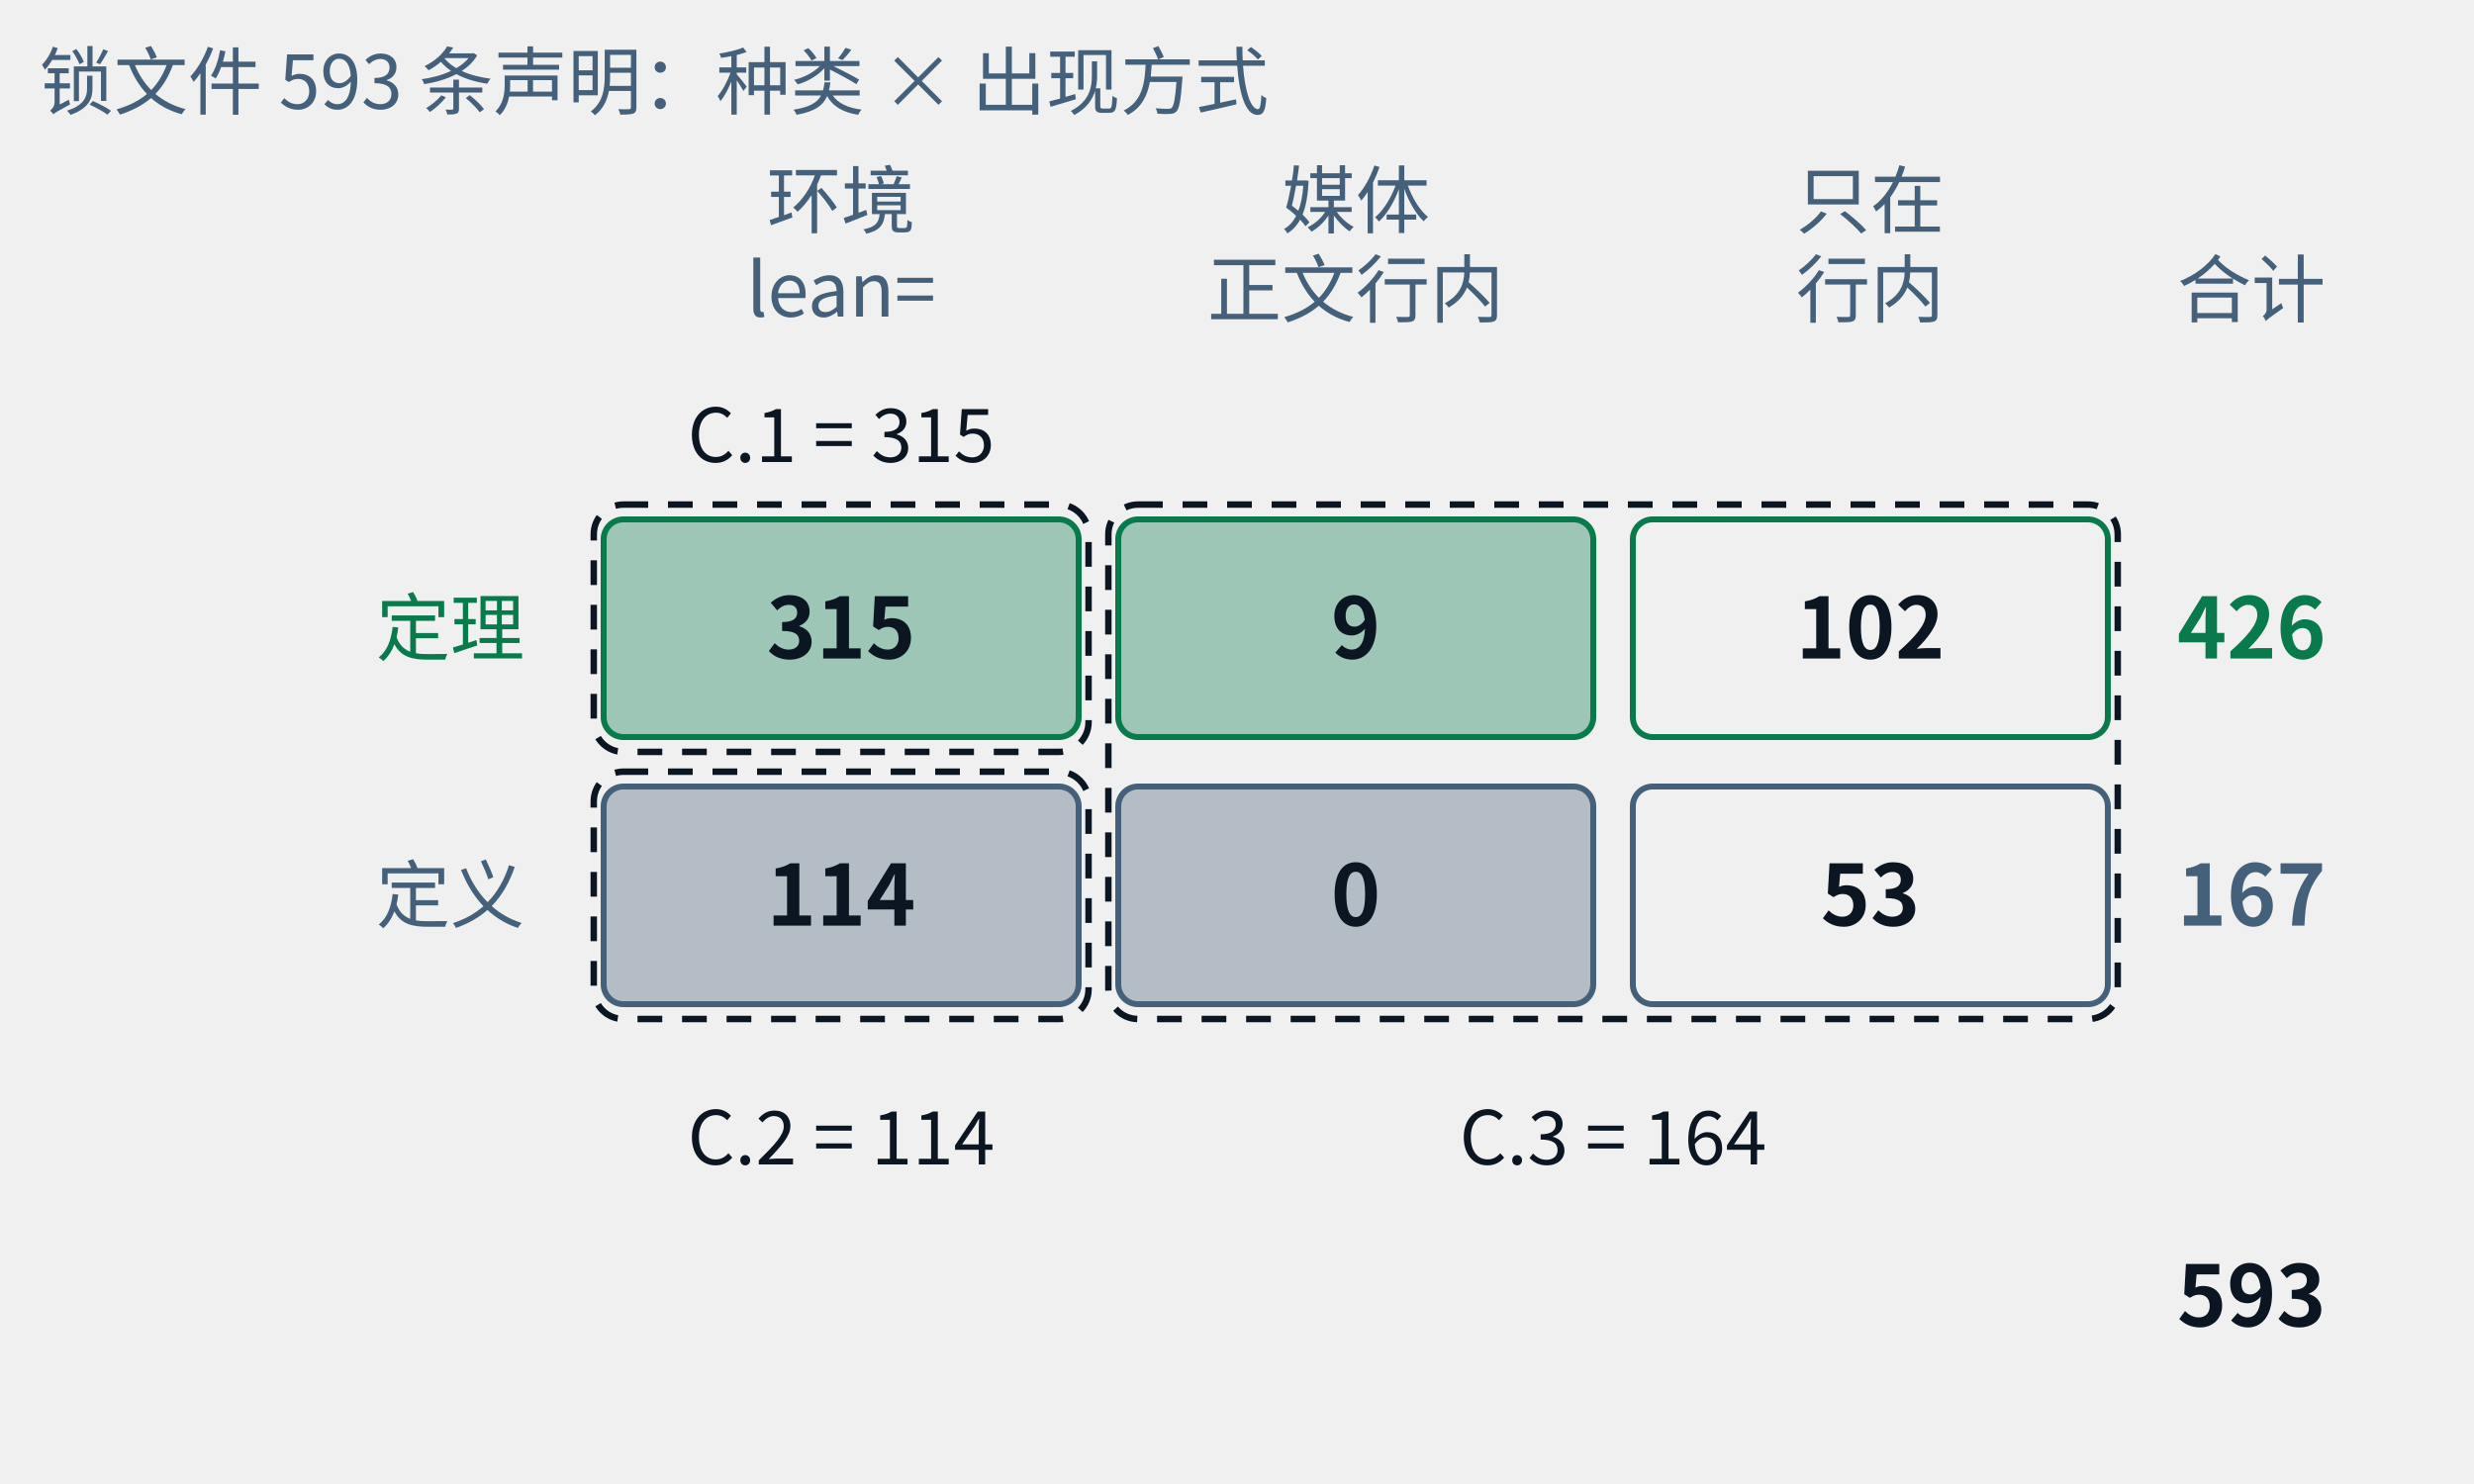
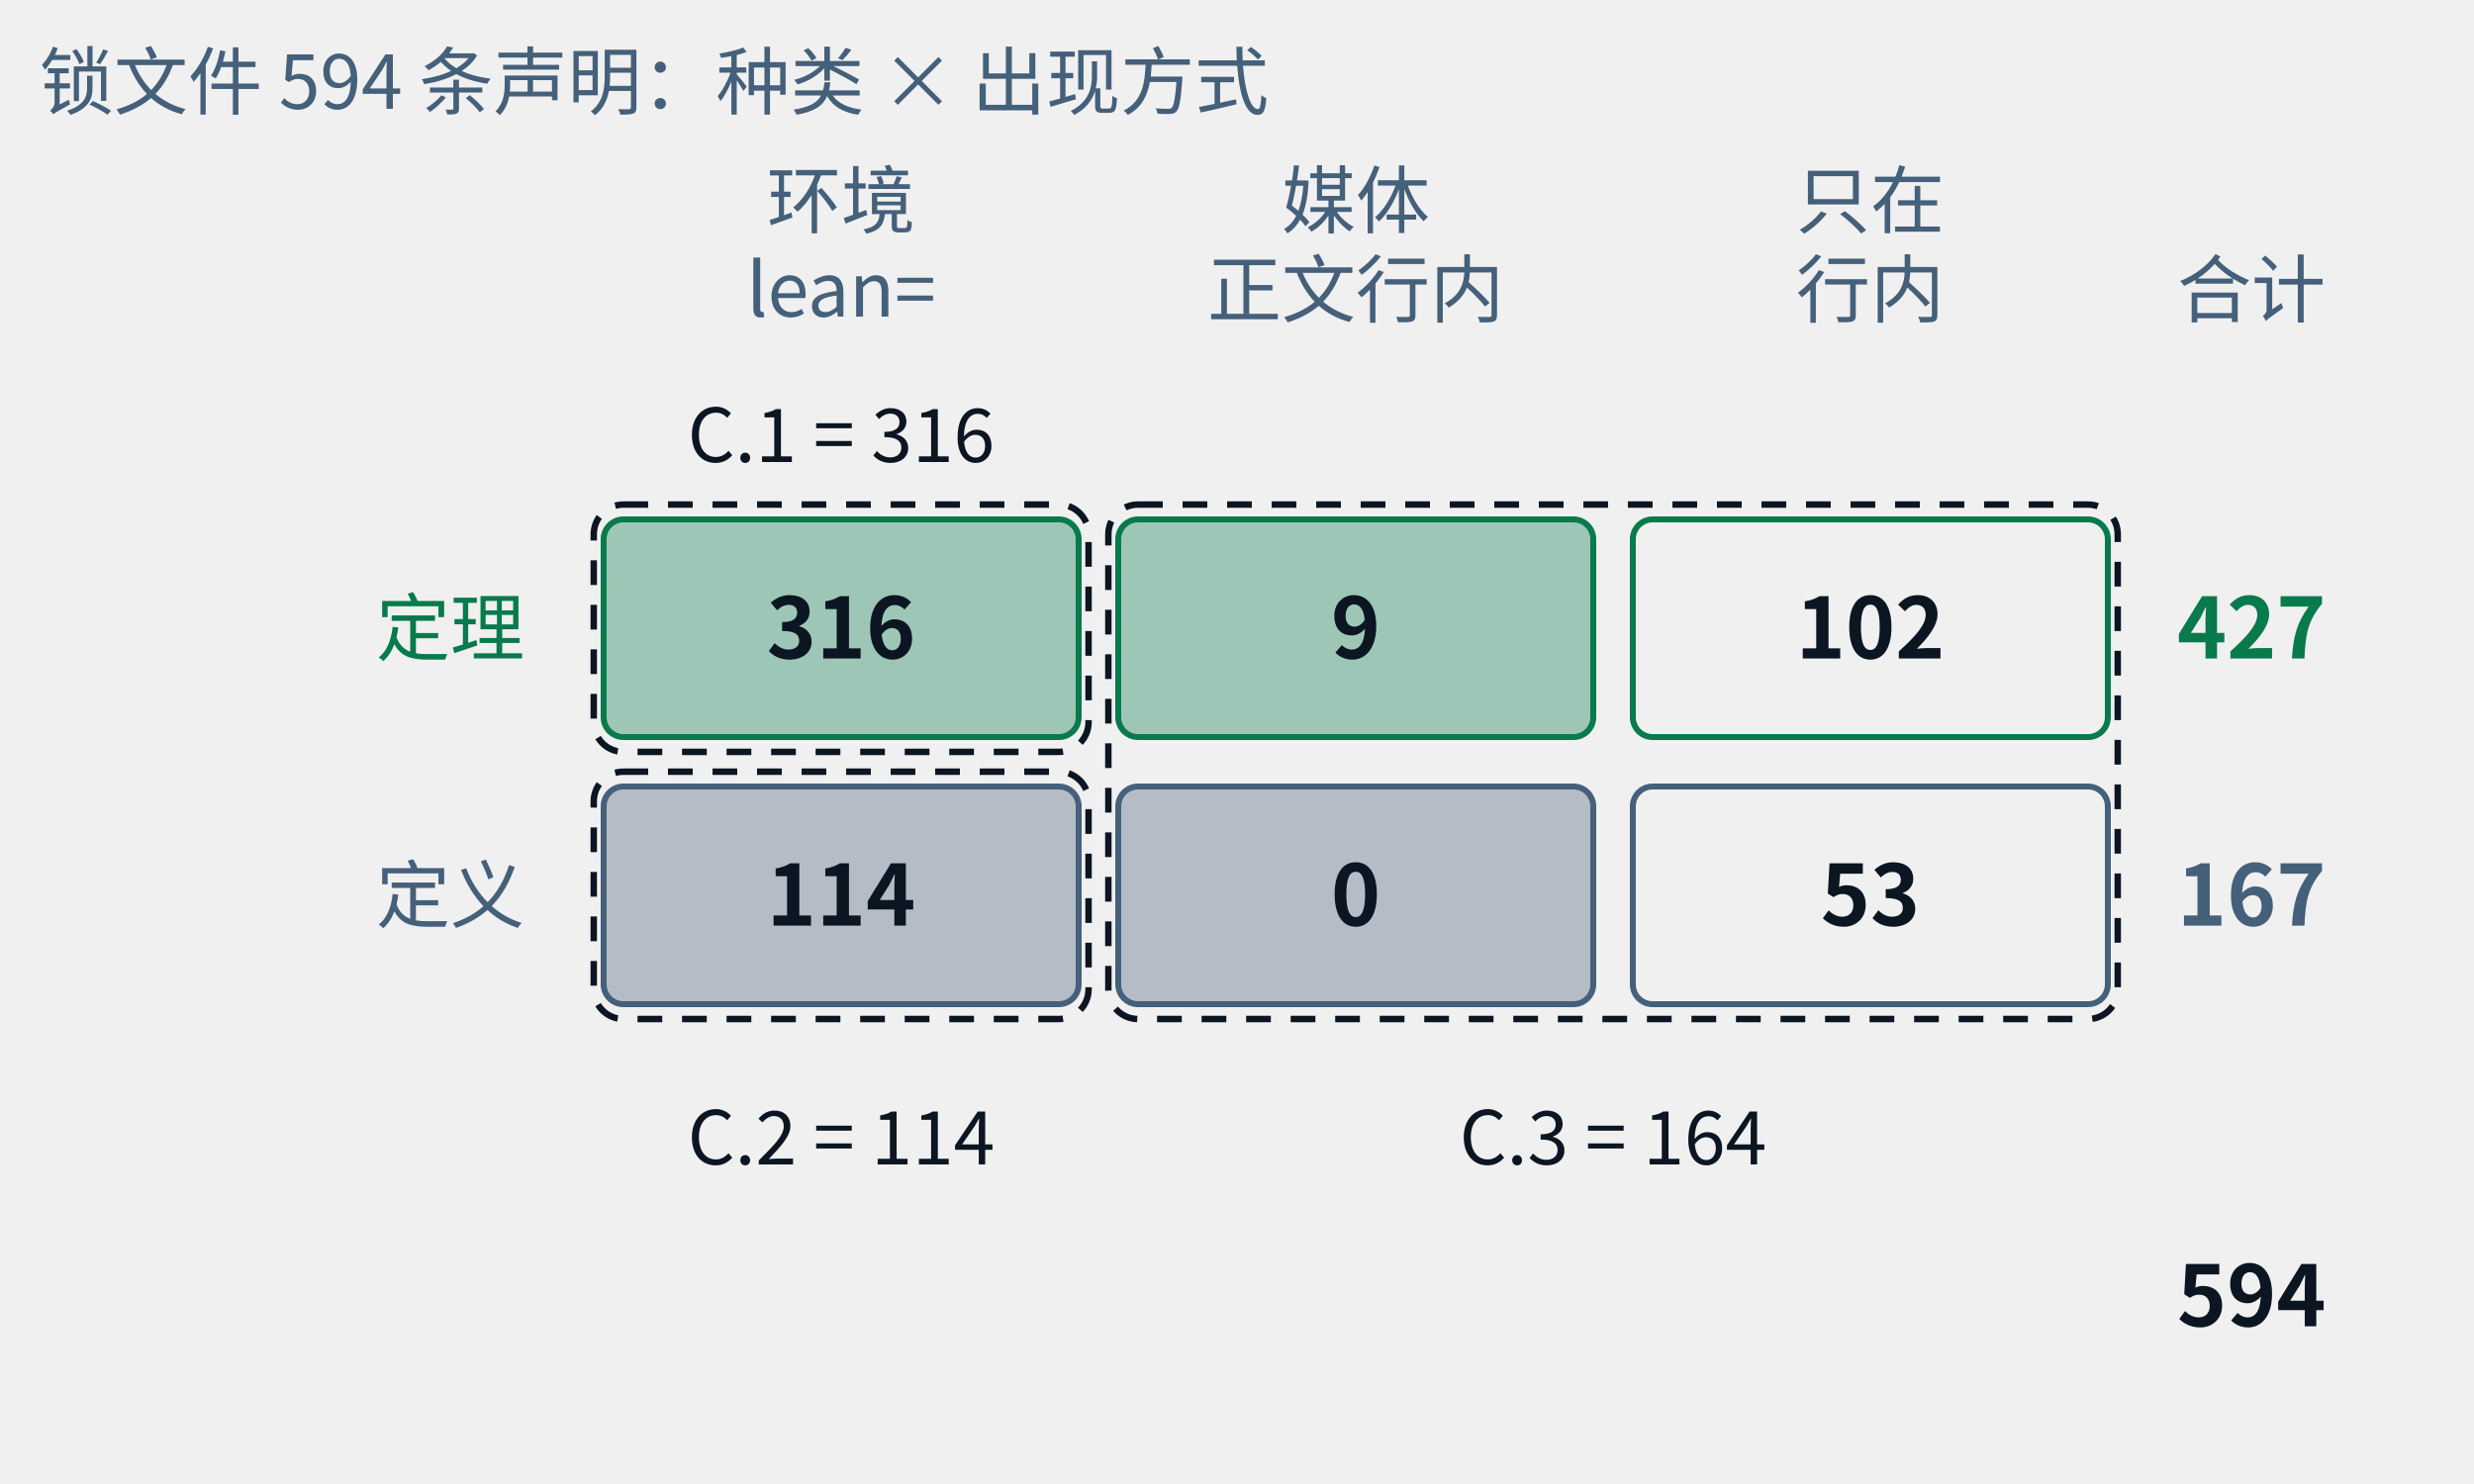
- <svg xmlns="http://www.w3.org/2000/svg" class="tr-fig" data-tr-fig="appc-ledger" data-lang="zh" viewBox="0 0 500 300" width="500" height="300" font-family="'Noto Sans SC', 'Noto Sans CJK SC', 'Source Sans 3', 'PingFang SC', 'Microsoft YaHei', system-ui, sans-serif" role="img" aria-label="一张两行三列的账：行是定理与定义，列是“任意 ::: 环境头以 lean= 引用（包括 example 环境）”“由媒体引用、正文只以行内链接提到”“只在行内链接里出现”。定理一行是 315、9、102，合计 426；定义一行是 114、0、53，合计 167；总计 593。三个虚线框标出附录 C 的三张索引：C.1 = 315，C.2 = 114，C.3 = 9 + 102 + 0 + 53 = 164。">
+ <svg xmlns="http://www.w3.org/2000/svg" class="tr-fig" data-tr-fig="appc-ledger" data-lang="zh" viewBox="0 0 500 300" width="500" height="300" font-family="'Noto Sans SC', 'Noto Sans CJK SC', 'Source Sans 3', 'PingFang SC', 'Microsoft YaHei', system-ui, sans-serif" role="img" aria-label="一张两行三列的账：行是定理与定义，列是“任意 ::: 环境头以 lean= 引用（包括 example 环境）”“由媒体引用、正文只以行内链接提到”“只在行内链接里出现”。定理一行是 316、9、102，合计 427；定义一行是 114、0、53，合计 167；总计 594。三个虚线框标出附录 C 的三张索引：C.1 = 316，C.2 = 114，C.3 = 9 + 102 + 0 + 53 = 164。">
  <style>.ts-ink{stroke:#0b1622}.tf-ink{fill:#0b1622}.ts-dim{stroke:#45607a}.tf-dim{fill:#45607a}.ts-faint{stroke:#9db3c4}.tf-faint{fill:#9db3c4}.ts-edge{stroke:#b9d0dd}.tf-edge{fill:#b9d0dd}.ts-hot{stroke:#5f9bb5}.tf-hot{fill:#5f9bb5}.ts-bg{stroke:#ffffff}.tf-bg{fill:#ffffff}.ts-panel{stroke:#eef5f9}.tf-panel{fill:#eef5f9}.ts-sheet{stroke:#f7fbfd}.tf-sheet{fill:#f7fbfd}.ts-cyan{stroke:#007c8a}.tf-cyan{fill:#007c8a}.ts-magenta{stroke:#b0128f}.tf-magenta{fill:#b0128f}.ts-amber{stroke:#946200}.tf-amber{fill:#946200}.ts-violet{stroke:#5a45c8}.tf-violet{fill:#5a45c8}.ts-ok{stroke:#087a4c}.tf-ok{fill:#087a4c}.ts-warn{stroke:#c21f3a}.tf-warn{fill:#c21f3a}.ts-blue{stroke:#1d5fd0}.tf-blue{fill:#1d5fd0}.ts-orange{stroke:#b85410}.tf-orange{fill:#b85410}.ts-sigma{stroke:#28405a}.tf-sigma{fill:#28405a}@media (prefers-color-scheme:dark){.ts-ink{stroke:#d4efff}.tf-ink{fill:#d4efff}.ts-dim{stroke:#6f8ea5}.tf-dim{fill:#6f8ea5}.ts-faint{stroke:#34506a}.tf-faint{fill:#34506a}.ts-edge{stroke:#143049}.tf-edge{fill:#143049}.ts-hot{stroke:#1f5d7c}.tf-hot{fill:#1f5d7c}.ts-bg{stroke:#03060c}.tf-bg{fill:#03060c}.ts-panel{stroke:#07101b}.tf-panel{fill:#07101b}.ts-sheet{stroke:#050c16}.tf-sheet{fill:#050c16}.ts-cyan{stroke:#19f0ff}.tf-cyan{fill:#19f0ff}.ts-magenta{stroke:#ff2fd0}.tf-magenta{fill:#ff2fd0}.ts-amber{stroke:#ffc83d}.tf-amber{fill:#ffc83d}.ts-violet{stroke:#9d8cff}.tf-violet{fill:#9d8cff}.ts-ok{stroke:#46ffb2}.tf-ok{fill:#46ffb2}.ts-warn{stroke:#ff5064}.tf-warn{fill:#ff5064}.ts-blue{stroke:#2a7bff}.tf-blue{fill:#2a7bff}.ts-orange{stroke:#ff8a3c}.tf-orange{fill:#ff8a3c}.ts-sigma{stroke:#cfe3ff}.tf-sigma{fill:#cfe3ff}}</style>
  <text class="tf-dim" x="170" y="46" font-size="15" text-anchor="middle">环境</text>
  <text class="tf-dim" x="170" y="64" font-size="15" text-anchor="middle">lean=</text>
  <text class="tf-dim" x="274" y="46" font-size="15" text-anchor="middle">媒体</text>
  <text class="tf-dim" x="274" y="64" font-size="15" text-anchor="middle">正文行内</text>
  <text class="tf-dim" x="378" y="46" font-size="15" text-anchor="middle">只在</text>
  <text class="tf-dim" x="378" y="64" font-size="15" text-anchor="middle">行内</text>
  <text class="tf-dim" x="440" y="64" font-size="15">合计</text>
  <text class="tf-ok" x="106" y="132.4" font-size="15" text-anchor="end">定理</text>
  <rect x="122" y="105" width="96" height="44" rx="4" class="ts-ok tf-ok" stroke-width="1.2" fill-opacity="0.35" />
-   <text class="tf-ink" x="170" y="133.12" font-size="17" text-anchor="middle" font-weight="600">315</text>
+   <text class="tf-ink" x="170" y="133.12" font-size="17" text-anchor="middle" font-weight="600">316</text>
  <rect x="226" y="105" width="96" height="44" rx="4" class="ts-ok tf-ok" stroke-width="1.2" fill-opacity="0.35" />
  <text class="tf-ink" x="274" y="133.12" font-size="17" text-anchor="middle" font-weight="600">9</text>
  <rect x="330" y="105" width="96" height="44" rx="4" class="ts-ok" stroke-width="1.2" fill="none" />
  <text class="tf-ink" x="378" y="133.12" font-size="17" text-anchor="middle" font-weight="600">102</text>
-   <text class="tf-ok" x="440" y="133.12" font-size="17" font-weight="600">426</text>
+   <text class="tf-ok" x="440" y="133.12" font-size="17" font-weight="600">427</text>
  <text class="tf-dim" x="106" y="186.4" font-size="15" text-anchor="end">定义</text>
  <rect x="122" y="159" width="96" height="44" rx="4" class="ts-dim tf-dim" stroke-width="1.2" fill-opacity="0.35" />
  <text class="tf-ink" x="170" y="187.12" font-size="17" text-anchor="middle" font-weight="600">114</text>
  <rect x="226" y="159" width="96" height="44" rx="4" class="ts-dim tf-dim" stroke-width="1.2" fill-opacity="0.35" />
  <text class="tf-ink" x="274" y="187.12" font-size="17" text-anchor="middle" font-weight="600">0</text>
  <rect x="330" y="159" width="96" height="44" rx="4" class="ts-dim" stroke-width="1.2" fill="none" />
  <text class="tf-ink" x="378" y="187.12" font-size="17" text-anchor="middle" font-weight="600">53</text>
  <text class="tf-dim" x="440" y="187.12" font-size="17" font-weight="600">167</text>
-   <text class="tf-ink" x="440" y="268.12" font-size="17" font-weight="600">593</text>
+   <text class="tf-ink" x="440" y="268.12" font-size="17" font-weight="600">594</text>
  <rect x="120" y="102" width="100" height="50" rx="6" class="ts-ink" stroke-width="1.3" stroke-dasharray="5 4" fill="none" />
  <rect x="120" y="156" width="100" height="50" rx="6" class="ts-ink" stroke-width="1.3" stroke-dasharray="5 4" fill="none" />
  <rect x="224" y="102" width="204" height="104" rx="6" class="ts-ink" stroke-width="1.3" stroke-dasharray="5 4" fill="none" />
-   <text class="tf-ink" x="170" y="93.4" font-size="15" text-anchor="middle">C.1 = 315</text>
+   <text class="tf-ink" x="170" y="93.4" font-size="15" text-anchor="middle">C.1 = 316</text>
  <text class="tf-ink" x="170" y="235.4" font-size="15" text-anchor="middle">C.2 = 114</text>
  <text class="tf-ink" x="326" y="235.4" font-size="15" text-anchor="middle">C.3 = 164</text>
-   <text class="tf-dim" x="8" y="22" font-size="15">锁文件 593 条声明：种类 × 出现方式</text>
+   <text class="tf-dim" x="8" y="22" font-size="15">锁文件 594 条声明：种类 × 出现方式</text>
</svg>
